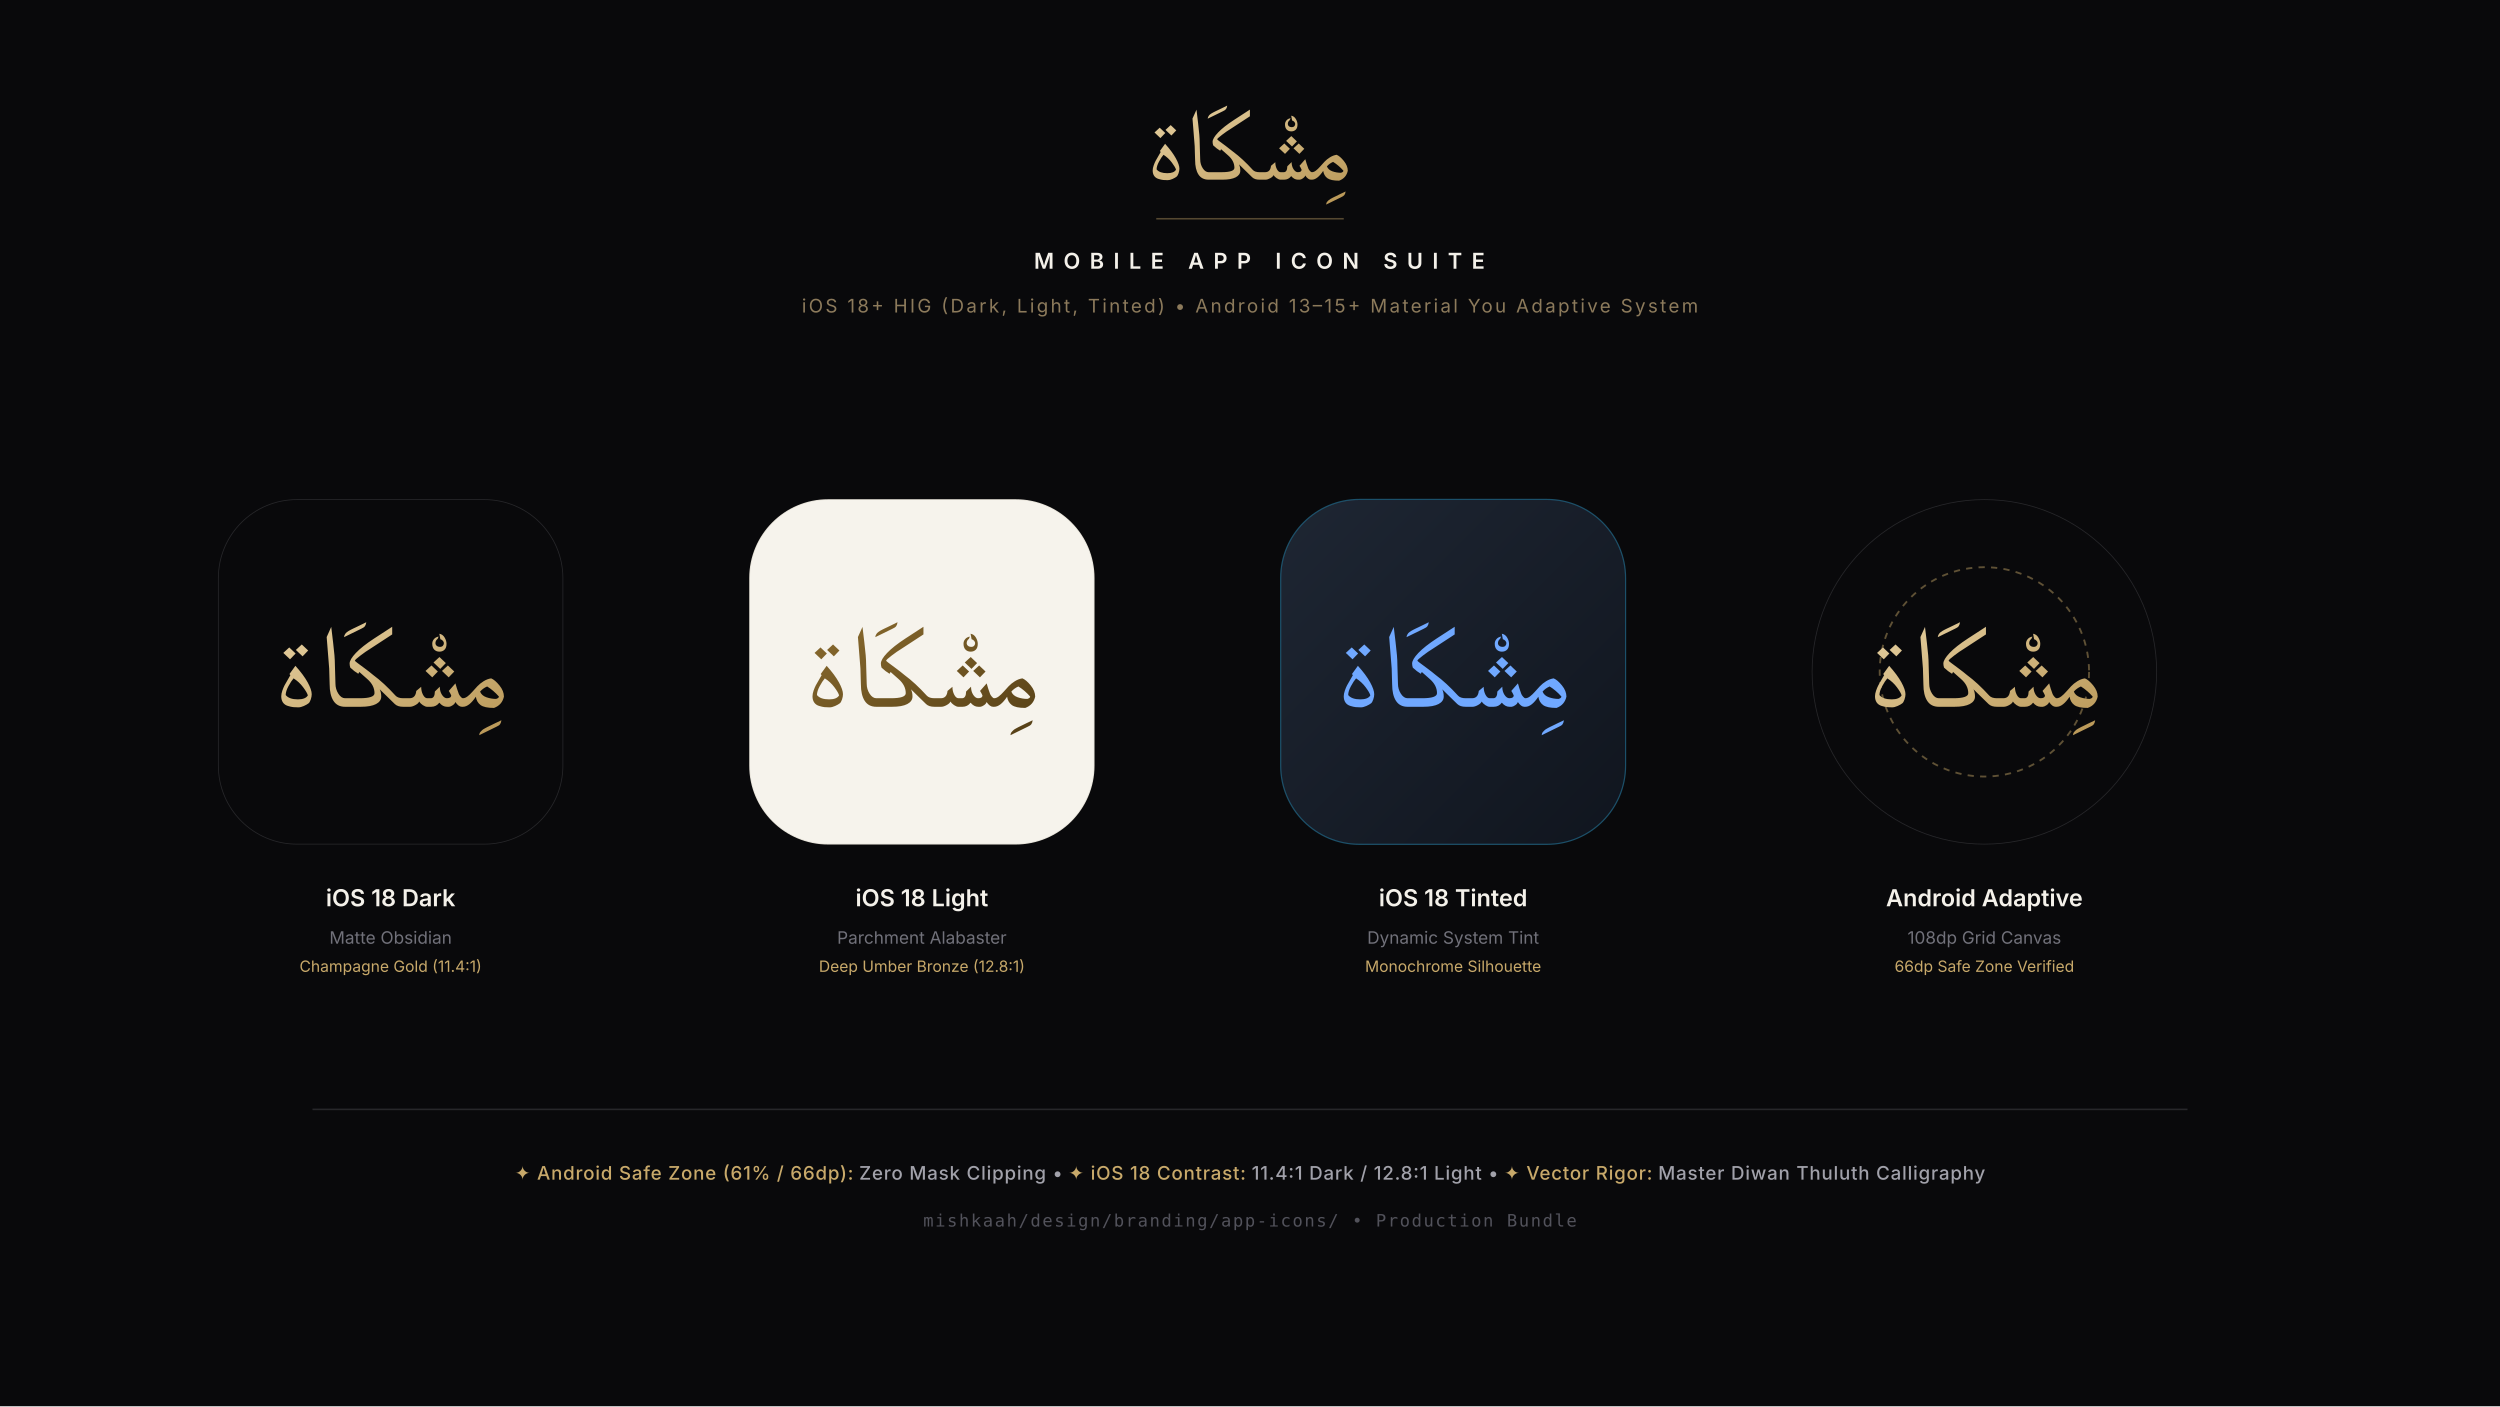
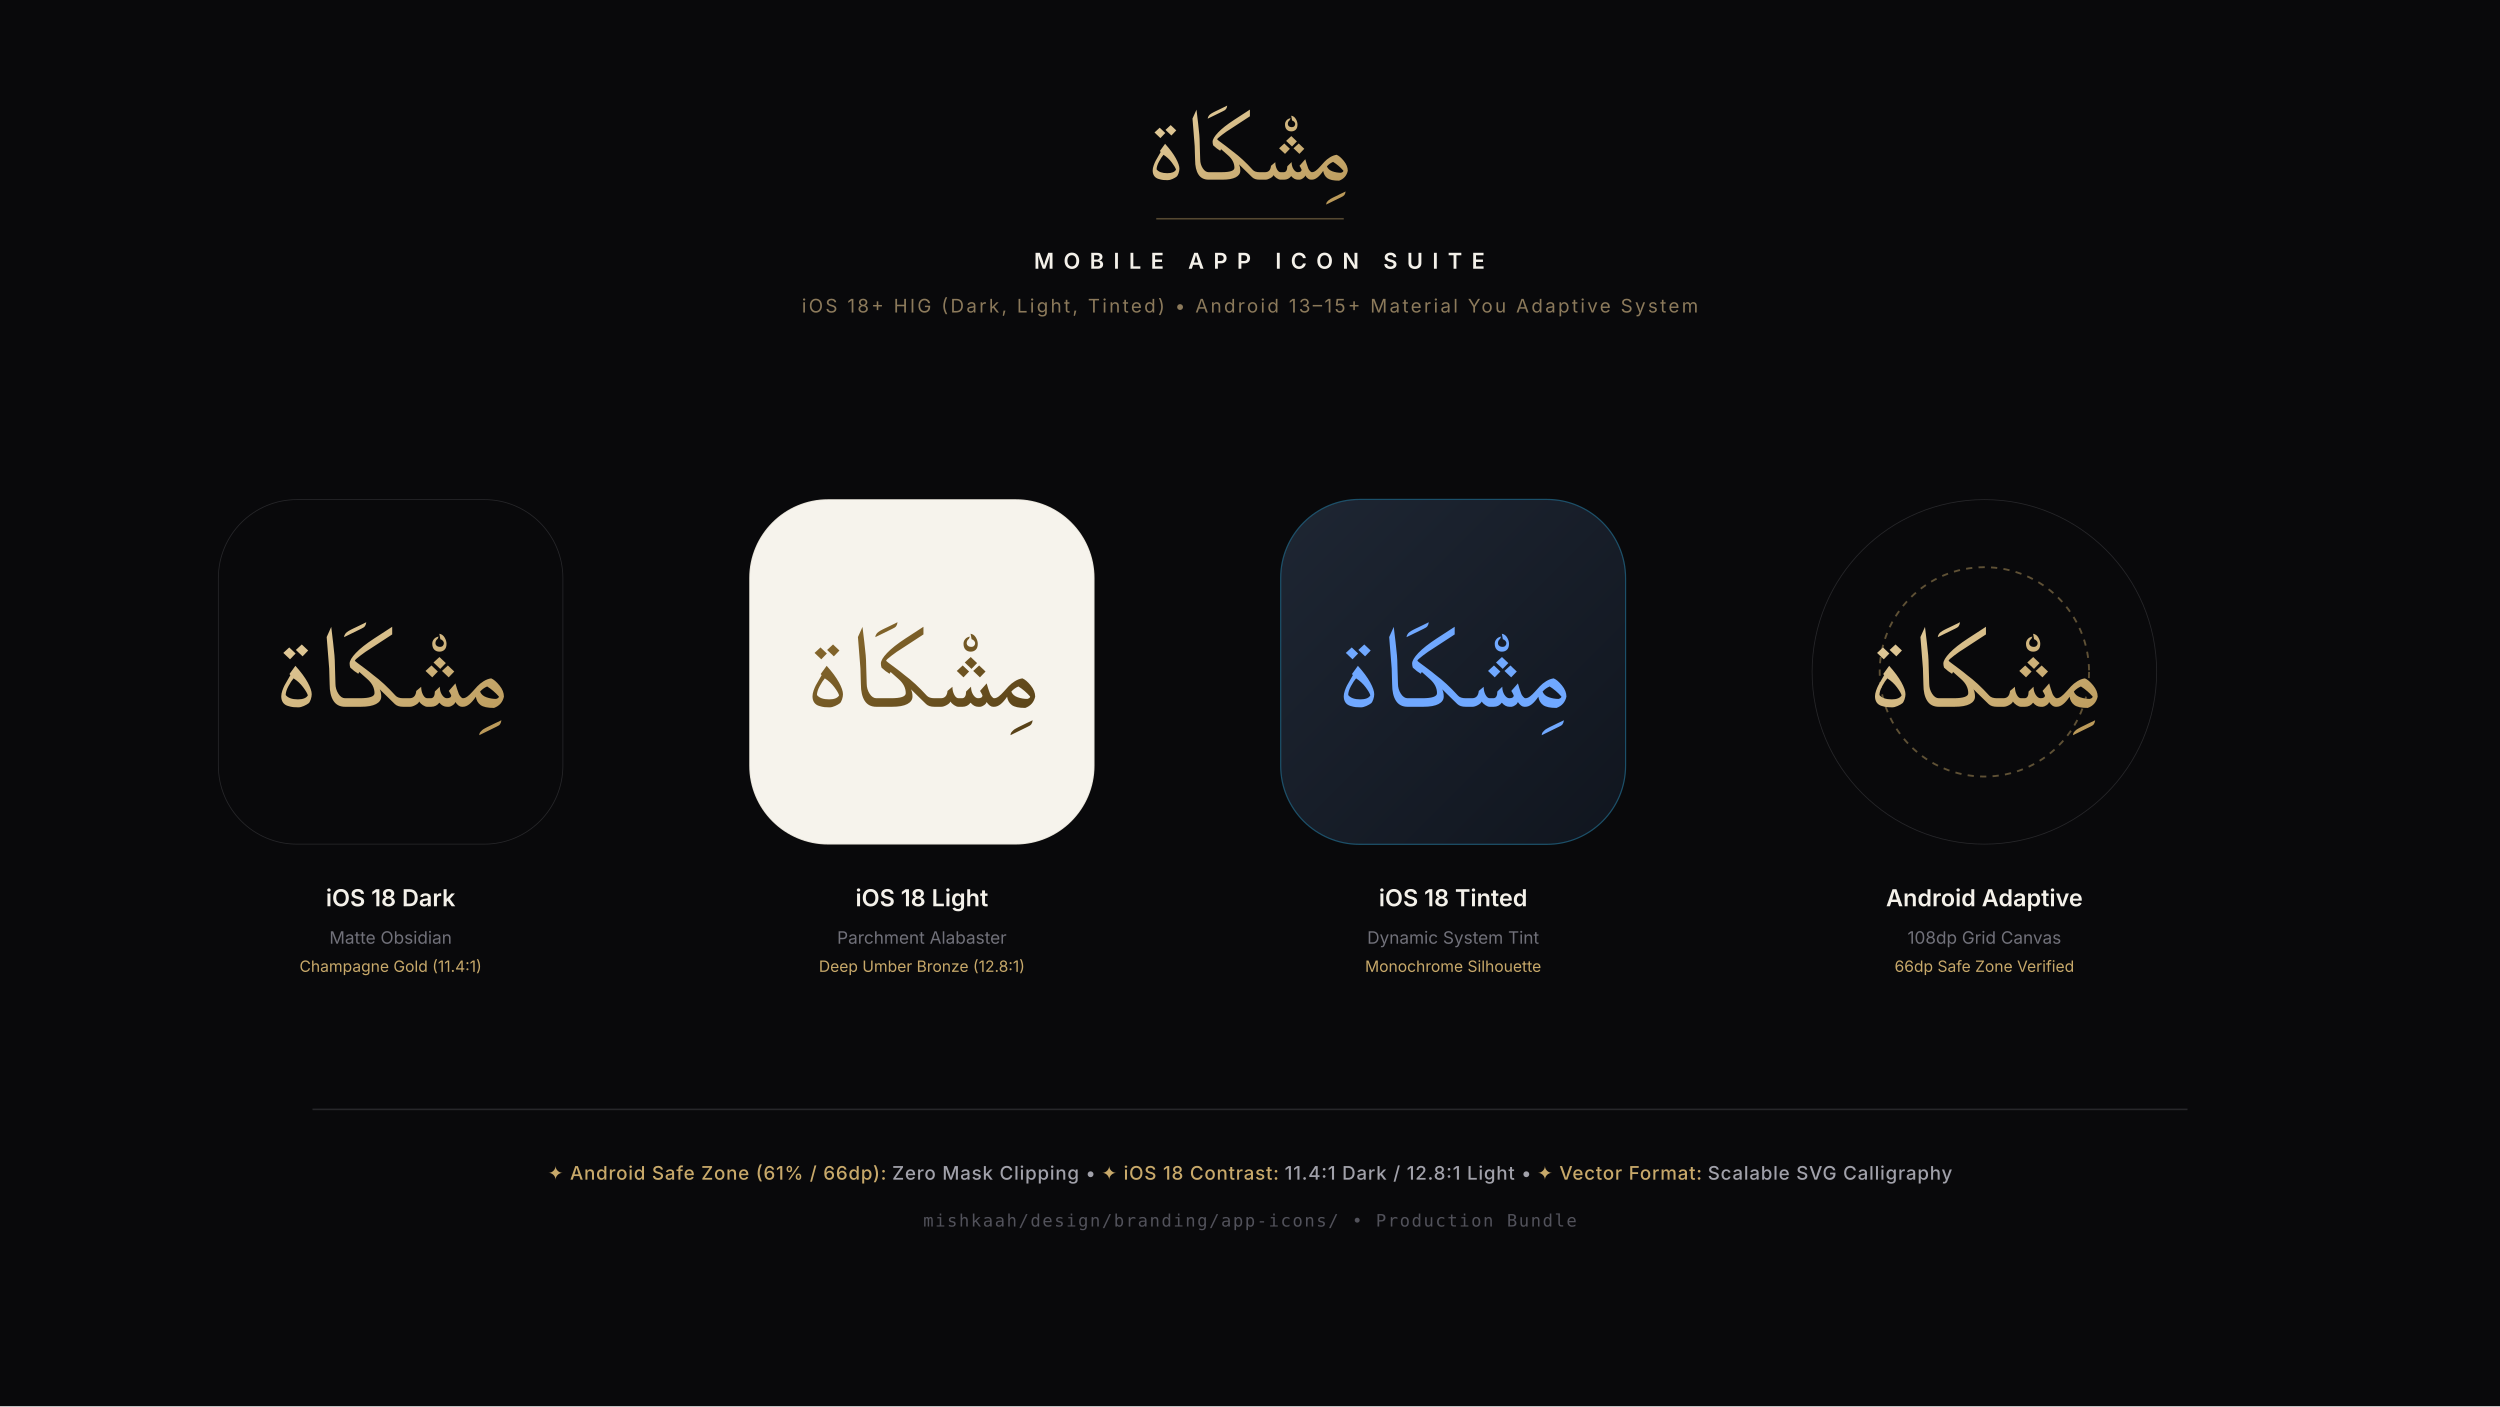
<svg xmlns="http://www.w3.org/2000/svg" viewBox="0 0 1600 900" width="1600" height="900">
  <defs>
    <linearGradient id="gold" x1="0%" y1="0%" x2="100%" y2="100%">
      <stop offset="0%" stop-color="#E5CFA0" />
      <stop offset="100%" stop-color="#B89655" />
    </linearGradient>
    <linearGradient id="bronze" x1="0%" y1="0%" x2="100%" y2="100%">
      <stop offset="0%" stop-color="#8A6B2F" />
      <stop offset="100%" stop-color="#553F16" />
    </linearGradient>
    <linearGradient id="tintedBg" x1="0%" y1="0%" x2="100%" y2="100%">
      <stop offset="0%" stop-color="#1E2633" />
      <stop offset="100%" stop-color="#10151E" />
    </linearGradient>
    <clipPath id="squircle1">
      <rect x="140" y="320" width="220" height="220" rx="50" ry="50" />
    </clipPath>
    <clipPath id="squircle2">
      <rect x="480" y="320" width="220" height="220" rx="50" ry="50" />
    </clipPath>
    <clipPath id="squircle3">
      <rect x="820" y="320" width="220" height="220" rx="50" ry="50" />
    </clipPath>
    <clipPath id="androidCircle">
      <circle cx="1270" cy="430" r="110" />
    </clipPath>
  </defs>
  <rect width="1600" height="900" fill="#09090B" />
  <g text-anchor="middle">
    <text x="800" y="115" font-family="'Diwan Thuluth', 'Mishafi', 'Amiri', serif" font-size="64" fill="url(#gold)">
      مِشْكَاة
    </text>
    <line x1="740" y1="140" x2="860" y2="140" stroke="#C8A96A" stroke-width="1" stroke-opacity="0.4" />
    <text x="806" y="172" font-family="'Inter', -apple-system, BlinkMacSystemFont, sans-serif" font-size="14" font-weight="600" letter-spacing="6" fill="#F4F1EA">
      MOBILE APP ICON SUITE
    </text>
    <text x="800" y="200" font-family="'Inter', -apple-system, BlinkMacSystemFont, sans-serif" font-size="12" font-weight="400" letter-spacing="1.5" fill="#8C7A5B">
      iOS 18+ HIG (Dark, Light, Tinted) • Android 13–15+ Material You Adaptive System
    </text>
  </g>
  <g>
    <rect x="140" y="320" width="220" height="220" rx="50" ry="50" fill="#09090B" stroke="#27272A" stroke-width="1" />
    <g clip-path="url(#squircle1)">
      <rect x="140" y="320" width="220" height="220" fill="#09090B" />
      <g transform="translate(140, 320) scale(0.2148438)">
        <text x="517" y="616" text-anchor="middle" font-family="'Diwan Thuluth', 'Mishafi', 'Amiri', serif" font-size="340" fill="url(#gold)">مِشْكَاة</text>
      </g>
    </g>
    <text x="250" y="580" text-anchor="middle" font-family="'Inter', sans-serif" font-size="15" font-weight="600" fill="#F4F1EA">iOS 18 Dark</text>
    <text x="250" y="604" text-anchor="middle" font-family="'Inter', sans-serif" font-size="11" font-weight="400" fill="#71717A">Matte Obsidian</text>
    <text x="250" y="622" text-anchor="middle" font-family="'Inter', sans-serif" font-size="10" font-weight="400" fill="#C8A96A">Champagne Gold (11.4:1)</text>
  </g>
  <g>
    <rect x="480" y="320" width="220" height="220" rx="50" ry="50" fill="#F6F3EC" stroke="#E4E0D6" stroke-width="1" />
    <g clip-path="url(#squircle2)">
      <rect x="480" y="320" width="220" height="220" fill="#F6F3EC" />
      <g transform="translate(480, 320) scale(0.2148438)">
        <text x="517" y="616" text-anchor="middle" font-family="'Diwan Thuluth', 'Mishafi', 'Amiri', serif" font-size="340" fill="url(#bronze)">مِشْكَاة</text>
      </g>
    </g>
    <text x="590" y="580" text-anchor="middle" font-family="'Inter', sans-serif" font-size="15" font-weight="600" fill="#F4F1EA">iOS 18 Light</text>
    <text x="590" y="604" text-anchor="middle" font-family="'Inter', sans-serif" font-size="11" font-weight="400" fill="#71717A">Parchment Alabaster</text>
    <text x="590" y="622" text-anchor="middle" font-family="'Inter', sans-serif" font-size="10" font-weight="400" fill="#C8A96A">Deep Umber Bronze (12.8:1)</text>
  </g>
  <g>
    <rect x="820" y="320" width="220" height="220" rx="50" ry="50" fill="url(#tintedBg)" stroke="#38BDF8" stroke-width="1.5" stroke-opacity="0.4" />
    <g clip-path="url(#squircle3)">
      <rect x="820" y="320" width="220" height="220" fill="url(#tintedBg)" />
      <g transform="translate(820, 320) scale(0.2148438)">
        <text x="517" y="616" text-anchor="middle" font-family="'Diwan Thuluth', 'Mishafi', 'Amiri', serif" font-size="340" fill="#70A8FF">مِشْكَاة</text>
      </g>
    </g>
    <text x="930" y="580" text-anchor="middle" font-family="'Inter', sans-serif" font-size="15" font-weight="600" fill="#F4F1EA">iOS 18 Tinted</text>
    <text x="930" y="604" text-anchor="middle" font-family="'Inter', sans-serif" font-size="11" font-weight="400" fill="#71717A">Dynamic System Tint</text>
    <text x="930" y="622" text-anchor="middle" font-family="'Inter', sans-serif" font-size="10" font-weight="400" fill="#C8A96A">Monochrome Silhouette</text>
  </g>
  <g>
    <circle cx="1270" cy="430" r="110" fill="#09090B" stroke="#27272A" stroke-width="1" />
    <g clip-path="url(#androidCircle)">
      <rect x="1160" y="320" width="220" height="220" fill="#09090B" />
      <circle cx="1270" cy="430" r="67" fill="none" stroke="#C8A96A" stroke-width="1.2" stroke-dasharray="4 4" stroke-opacity="0.45" />
      <g transform="translate(1160, 320) scale(0.2148438)">
        <text x="517" y="616" text-anchor="middle" font-family="'Diwan Thuluth', 'Mishafi', 'Amiri', serif" font-size="340" fill="url(#gold)">مِشْكَاة</text>
      </g>
    </g>
    <text x="1270" y="580" text-anchor="middle" font-family="'Inter', sans-serif" font-size="15" font-weight="600" fill="#F4F1EA">Android Adaptive</text>
    <text x="1270" y="604" text-anchor="middle" font-family="'Inter', sans-serif" font-size="11" font-weight="400" fill="#71717A">108dp Grid Canvas</text>
    <text x="1270" y="622" text-anchor="middle" font-family="'Inter', sans-serif" font-size="10" font-weight="400" fill="#C8A96A">66dp Safe Zone Verified</text>
  </g>
  <g text-anchor="middle">
    <line x1="200" y1="710" x2="1400" y2="710" stroke="#27272A" stroke-width="1" />
    <g transform="translate(800, 755)">
      <text x="0" y="0" font-family="'Inter', -apple-system, BlinkMacSystemFont, sans-serif" font-size="12" font-weight="500" letter-spacing="0.5" fill="#A1A1AA">
        <tspan fill="#C8A96A">✦ Android Safe Zone (61% / 66dp):</tspan> Zero Mask Clipping  •  
        <tspan fill="#C8A96A">✦ iOS 18 Contrast:</tspan> 11.4:1 Dark / 12.8:1 Light  •  
-         <tspan fill="#C8A96A">✦ Vector Rigor:</tspan> Master Diwan Thuluth Calligraphy
+         <tspan fill="#C8A96A">✦ Vector Format:</tspan> Scalable SVG Calligraphy
      </text>
      <text x="0" y="30" font-family="'JetBrains Mono', 'SF Mono', monospace" font-size="11" font-weight="400" letter-spacing="1" fill="#52525B">
        mishkaah/design/branding/app-icons/ • Production Bundle
      </text>
    </g>
  </g>
</svg>
